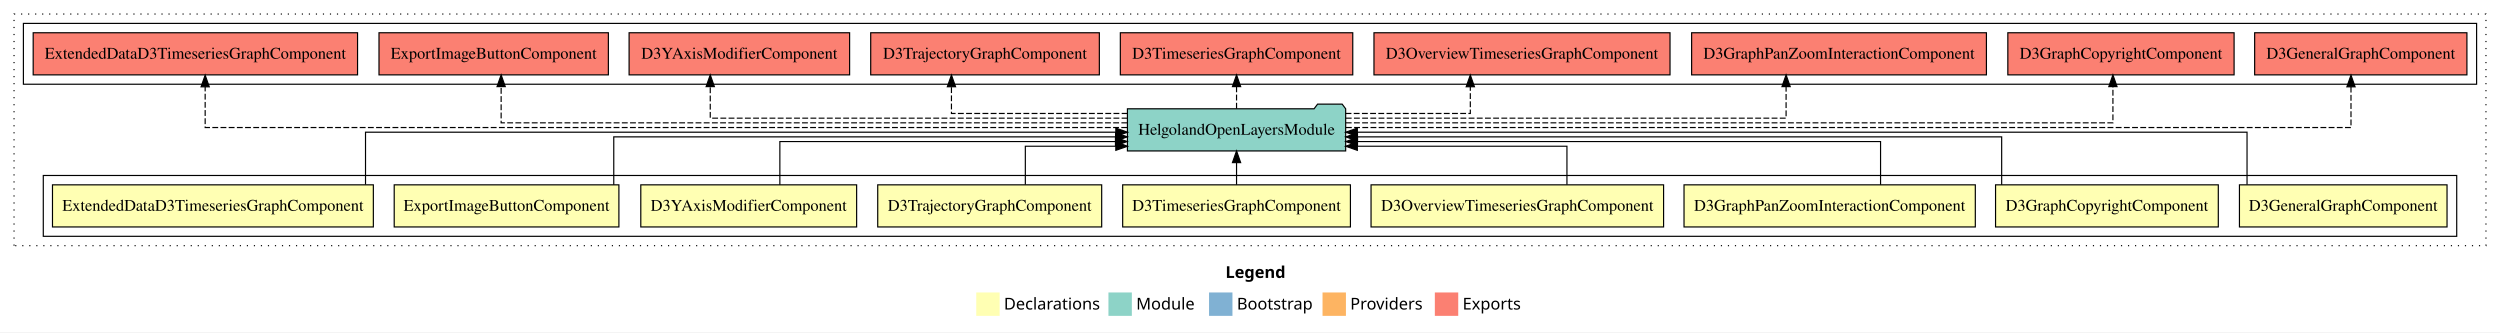
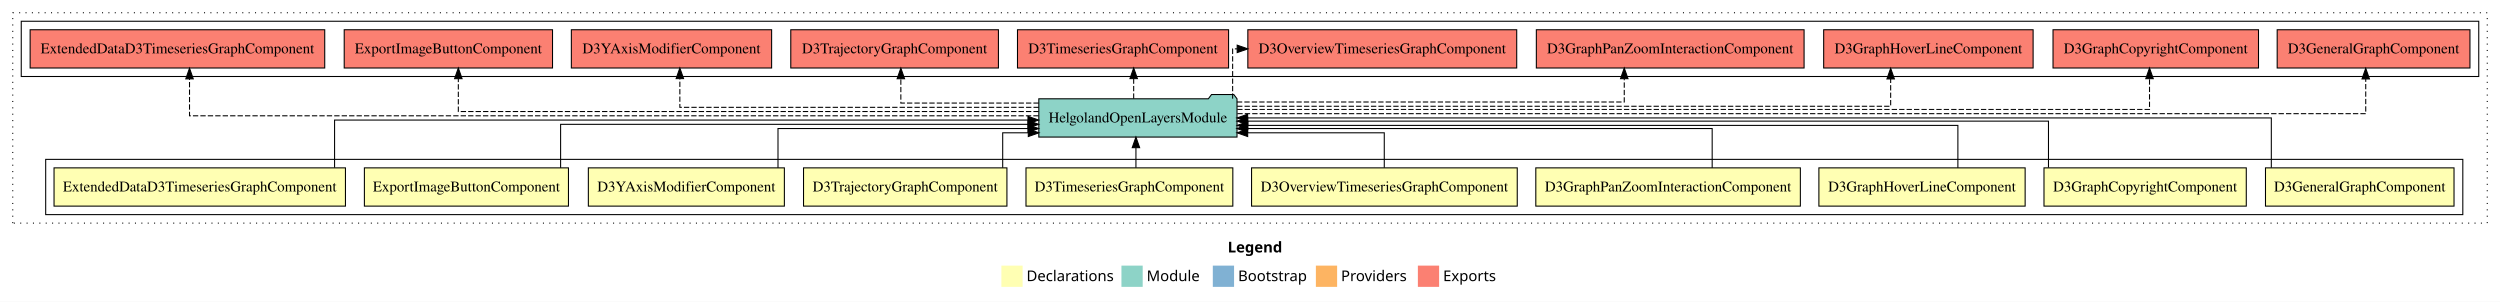
- <svg xmlns="http://www.w3.org/2000/svg" width="2137pt" height="284pt" viewBox="0.00 0.00 2137.00 284.00">
+ <svg xmlns="http://www.w3.org/2000/svg" width="2353pt" height="284pt" viewBox="0.00 0.00 2353.00 284.00">
  <g id="graph0" class="graph" transform="scale(1 1) rotate(0) translate(4 280)">
-     <polygon fill="#ffffff" stroke="transparent" points="-4,4 -4,-280 2133,-280 2133,4 -4,4" />
-     <text text-anchor="start" x="1043.509" y="-42.4" font-family="sans-serif" font-weight="bold" font-size="14.00" fill="#000000">Legend</text>
-     <polygon fill="#ffffb3" stroke="transparent" points="830.5,-10 830.5,-30 850.5,-30 850.5,-10 830.5,-10" />
-     <text text-anchor="start" x="854.129" y="-15.4" font-family="sans-serif" font-size="14.00" fill="#000000">  Declarations</text>
-     <polygon fill="#8dd3c7" stroke="transparent" points="943.5,-10 943.5,-30 963.5,-30 963.5,-10 943.5,-10" />
-     <text text-anchor="start" x="967.225" y="-15.4" font-family="sans-serif" font-size="14.00" fill="#000000">  Module</text>
-     <polygon fill="#80b1d3" stroke="transparent" points="1029.5,-10 1029.5,-30 1049.5,-30 1049.5,-10 1029.5,-10" />
-     <text text-anchor="start" x="1053.281" y="-15.4" font-family="sans-serif" font-size="14.00" fill="#000000">  Bootstrap</text>
-     <polygon fill="#fdb462" stroke="transparent" points="1126.5,-10 1126.5,-30 1146.5,-30 1146.5,-10 1126.5,-10" />
-     <text text-anchor="start" x="1150.173" y="-15.4" font-family="sans-serif" font-size="14.00" fill="#000000">  Providers</text>
-     <polygon fill="#fb8072" stroke="transparent" points="1222.5,-10 1222.5,-30 1242.5,-30 1242.5,-10 1222.5,-10" />
-     <text text-anchor="start" x="1246.226" y="-15.4" font-family="sans-serif" font-size="14.00" fill="#000000">  Exports</text>
+     <polygon fill="#ffffff" stroke="transparent" points="-4,4 -4,-280 2349,-280 2349,4 -4,4" />
+     <text text-anchor="start" x="1151.509" y="-42.4" font-family="sans-serif" font-weight="bold" font-size="14.00" fill="#000000">Legend</text>
+     <polygon fill="#ffffb3" stroke="transparent" points="938.5,-10 938.5,-30 958.5,-30 958.5,-10 938.5,-10" />
+     <text text-anchor="start" x="962.129" y="-15.4" font-family="sans-serif" font-size="14.00" fill="#000000">  Declarations</text>
+     <polygon fill="#8dd3c7" stroke="transparent" points="1051.5,-10 1051.5,-30 1071.5,-30 1071.5,-10 1051.5,-10" />
+     <text text-anchor="start" x="1075.225" y="-15.4" font-family="sans-serif" font-size="14.00" fill="#000000">  Module</text>
+     <polygon fill="#80b1d3" stroke="transparent" points="1137.5,-10 1137.5,-30 1157.5,-30 1157.5,-10 1137.5,-10" />
+     <text text-anchor="start" x="1161.281" y="-15.4" font-family="sans-serif" font-size="14.00" fill="#000000">  Bootstrap</text>
+     <polygon fill="#fdb462" stroke="transparent" points="1234.5,-10 1234.5,-30 1254.5,-30 1254.5,-10 1234.5,-10" />
+     <text text-anchor="start" x="1258.173" y="-15.4" font-family="sans-serif" font-size="14.00" fill="#000000">  Providers</text>
+     <polygon fill="#fb8072" stroke="transparent" points="1330.5,-10 1330.5,-30 1350.5,-30 1350.5,-10 1330.5,-10" />
+     <text text-anchor="start" x="1354.226" y="-15.4" font-family="sans-serif" font-size="14.00" fill="#000000">  Exports</text>
    <g id="clust1" class="cluster">
-       <polygon fill="none" stroke="#000000" stroke-dasharray="1,5" points="8,-70 8,-268 2121,-268 2121,-70 8,-70" />
+       <polygon fill="none" stroke="#000000" stroke-dasharray="1,5" points="8,-70 8,-268 2337,-268 2337,-70 8,-70" />
    </g>
    <g id="clust2" class="cluster">
-       <polygon fill="none" stroke="#000000" points="33,-78 33,-130 2096,-130 2096,-78 33,-78" />
+       <polygon fill="none" stroke="#000000" points="39,-78 39,-130 2314,-130 2314,-78 39,-78" />
    </g>
-     <g id="clust13" class="cluster">
-       <polygon fill="none" stroke="#000000" points="16,-208 16,-260 2113,-260 2113,-208 16,-208" />
+     <g id="clust14" class="cluster">
+       <polygon fill="none" stroke="#000000" points="16,-208 16,-260 2329,-260 2329,-208 16,-208" />
    </g>
    <g id="node1" class="node">
-       <polygon fill="#ffffb3" stroke="#000000" points="2087.723,-122 1910.277,-122 1910.277,-86 2087.723,-86 2087.723,-122" />
-       <text text-anchor="middle" x="1999" y="-99.8" font-family="Times,serif" font-size="14.00" fill="#000000">D3GeneralGraphComponent</text>
+       <polygon fill="#ffffb3" stroke="#000000" points="2305.723,-122 2128.277,-122 2128.277,-86 2305.723,-86 2305.723,-122" />
+       <text text-anchor="middle" x="2217" y="-99.8" font-family="Times,serif" font-size="14.00" fill="#000000">D3GeneralGraphComponent</text>
+     </g>
+     <g id="node11" class="node">
+       <polygon fill="#8dd3c7" stroke="#000000" points="1160.275,-187 1157.275,-191 1136.275,-191 1133.275,-187 973.725,-187 973.725,-151 1160.275,-151 1160.275,-187" />
+       <text text-anchor="middle" x="1067" y="-164.8" font-family="Times,serif" font-size="14.00" fill="#000000">HelgolandOpenLayersModule</text>
+     </g>
+     <g id="edge1" class="edge">
+       <path fill="none" stroke="#000000" d="M2133.764,-122.106C2133.764,-141.339 2133.764,-169 2133.764,-169 2133.764,-169 1170.267,-169 1170.267,-169" />
+       <polygon fill="#000000" stroke="#000000" points="1170.267,-165.5 1160.267,-169 1170.267,-172.5 1170.267,-165.5" />
+     </g>
+     <g id="node2" class="node">
+       <polygon fill="#ffffb3" stroke="#000000" points="2110.199,-122 1919.801,-122 1919.801,-86 2110.199,-86 2110.199,-122" />
+       <text text-anchor="middle" x="2015" y="-99.8" font-family="Times,serif" font-size="14.00" fill="#000000">D3GraphCopyrightComponent</text>
+     </g>
+     <g id="edge2" class="edge">
+       <path fill="none" stroke="#000000" d="M1924.025,-122.267C1924.025,-140.555 1924.025,-166 1924.025,-166 1924.025,-166 1170.348,-166 1170.348,-166" />
+       <polygon fill="#000000" stroke="#000000" points="1170.348,-162.5 1160.348,-166 1170.348,-169.5 1170.348,-162.5" />
+     </g>
+     <g id="node3" class="node">
+       <polygon fill="#ffffb3" stroke="#000000" points="1902.06,-122 1707.94,-122 1707.94,-86 1902.06,-86 1902.06,-122" />
+       <text text-anchor="middle" x="1805" y="-99.8" font-family="Times,serif" font-size="14.00" fill="#000000">D3GraphHoverLineComponent</text>
+     </g>
+     <g id="edge3" class="edge">
+       <path fill="none" stroke="#000000" d="M1838.76,-122.034C1838.76,-139.06 1838.76,-162 1838.76,-162 1838.76,-162 1170.476,-162 1170.476,-162" />
+       <polygon fill="#000000" stroke="#000000" points="1170.477,-158.5 1160.476,-162 1170.476,-165.5 1170.477,-158.5" />
+     </g>
+     <g id="node4" class="node">
+       <polygon fill="#ffffb3" stroke="#000000" points="1690.498,-122 1441.502,-122 1441.502,-86 1690.498,-86 1690.498,-122" />
+       <text text-anchor="middle" x="1566" y="-99.8" font-family="Times,serif" font-size="14.00" fill="#000000">D3GraphPanZoomInteractionComponent</text>
+     </g>
+     <g id="edge4" class="edge">
+       <path fill="none" stroke="#000000" d="M1607.5,-122.009C1607.5,-138.049 1607.5,-159 1607.5,-159 1607.5,-159 1170.223,-159 1170.223,-159" />
+       <polygon fill="#000000" stroke="#000000" points="1170.223,-155.5 1160.223,-159 1170.223,-162.5 1170.223,-155.5" />
+     </g>
+     <g id="node5" class="node">
+       <polygon fill="#ffffb3" stroke="#000000" points="1424.032,-122 1173.968,-122 1173.968,-86 1424.032,-86 1424.032,-122" />
+       <text text-anchor="middle" x="1299" y="-99.8" font-family="Times,serif" font-size="14.00" fill="#000000">D3OverviewTimeseriesGraphComponent</text>
+     </g>
+     <g id="edge5" class="edge">
+       <path fill="none" stroke="#000000" d="M1298.875,-122.124C1298.875,-136.783 1298.875,-155 1298.875,-155 1298.875,-155 1170.31,-155 1170.31,-155" />
+       <polygon fill="#000000" stroke="#000000" points="1170.31,-151.5 1160.31,-155 1170.31,-158.5 1170.31,-151.5" />
+     </g>
+     <g id="node6" class="node">
+       <polygon fill="#ffffb3" stroke="#000000" points="1156.339,-122 961.661,-122 961.661,-86 1156.339,-86 1156.339,-122" />
+       <text text-anchor="middle" x="1059" y="-99.8" font-family="Times,serif" font-size="14.00" fill="#000000">D3TimeseriesGraphComponent</text>
+     </g>
+     <g id="edge6" class="edge">
+       <path fill="none" stroke="#000000" d="M1065.141,-122.106C1065.141,-122.106 1065.141,-140.991 1065.141,-140.991" />
+       <polygon fill="#000000" stroke="#000000" points="1061.641,-140.991 1065.141,-150.991 1068.641,-140.991 1061.641,-140.991" />
+     </g>
+     <g id="node7" class="node">
+       <polygon fill="#ffffb3" stroke="#000000" points="943.72,-122 752.28,-122 752.28,-86 943.72,-86 943.72,-122" />
+       <text text-anchor="middle" x="848" y="-99.8" font-family="Times,serif" font-size="14.00" fill="#000000">D3TrajectoryGraphComponent</text>
+     </g>
+     <g id="edge7" class="edge">
+       <path fill="none" stroke="#000000" d="M939.735,-122.124C939.735,-136.783 939.735,-155 939.735,-155 939.735,-155 963.84,-155 963.84,-155" />
+       <polygon fill="#000000" stroke="#000000" points="963.84,-158.5 973.84,-155 963.84,-151.5 963.84,-158.5" />
+     </g>
+     <g id="node8" class="node">
+       <polygon fill="#ffffb3" stroke="#000000" points="734.249,-122 549.751,-122 549.751,-86 734.249,-86 734.249,-122" />
+       <text text-anchor="middle" x="642" y="-99.8" font-family="Times,serif" font-size="14.00" fill="#000000">D3YAxisModifierComponent</text>
+     </g>
+     <g id="edge8" class="edge">
+       <path fill="none" stroke="#000000" d="M728.25,-122.009C728.25,-138.049 728.25,-159 728.25,-159 728.25,-159 963.538,-159 963.538,-159" />
+       <polygon fill="#000000" stroke="#000000" points="963.538,-162.5 973.538,-159 963.538,-155.5 963.538,-162.5" />
+     </g>
+     <g id="node9" class="node">
+       <polygon fill="#ffffb3" stroke="#000000" points="531.035,-122 338.965,-122 338.965,-86 531.035,-86 531.035,-122" />
+       <text text-anchor="middle" x="435" y="-99.8" font-family="Times,serif" font-size="14.00" fill="#000000">ExportImageButtonComponent</text>
+     </g>
+     <g id="edge9" class="edge">
+       <path fill="none" stroke="#000000" d="M523.642,-122.022C523.642,-139.373 523.642,-163 523.642,-163 523.642,-163 963.593,-163 963.593,-163" />
+       <polygon fill="#000000" stroke="#000000" points="963.593,-166.5 973.593,-163 963.593,-159.5 963.593,-166.5" />
    </g>
    <g id="node10" class="node">
-       <polygon fill="#8dd3c7" stroke="#000000" points="1146.275,-187 1143.275,-191 1122.275,-191 1119.275,-187 959.725,-187 959.725,-151 1146.275,-151 1146.275,-187" />
-       <text text-anchor="middle" x="1053" y="-164.8" font-family="Times,serif" font-size="14.00" fill="#000000">HelgolandOpenLayersModule</text>
-     </g>
-     <g id="edge1" class="edge">
-       <path fill="none" stroke="#000000" d="M1916.764,-122.222C1916.764,-140.828 1916.764,-167 1916.764,-167 1916.764,-167 1156.258,-167 1156.258,-167" />
-       <polygon fill="#000000" stroke="#000000" points="1156.259,-163.5 1146.258,-167 1156.258,-170.5 1156.259,-163.5" />
-     </g>
-     <g id="node2" class="node">
-       <polygon fill="#ffffb3" stroke="#000000" points="1892.199,-122 1701.801,-122 1701.801,-86 1892.199,-86 1892.199,-122" />
-       <text text-anchor="middle" x="1797" y="-99.8" font-family="Times,serif" font-size="14.00" fill="#000000">D3GraphCopyrightComponent</text>
-     </g>
-     <g id="edge2" class="edge">
-       <path fill="none" stroke="#000000" d="M1707.025,-122.022C1707.025,-139.373 1707.025,-163 1707.025,-163 1707.025,-163 1156.358,-163 1156.358,-163" />
-       <polygon fill="#000000" stroke="#000000" points="1156.358,-159.5 1146.358,-163 1156.358,-166.5 1156.358,-159.5" />
-     </g>
-     <g id="node3" class="node">
-       <polygon fill="#ffffb3" stroke="#000000" points="1684.498,-122 1435.502,-122 1435.502,-86 1684.498,-86 1684.498,-122" />
-       <text text-anchor="middle" x="1560" y="-99.8" font-family="Times,serif" font-size="14.00" fill="#000000">D3GraphPanZoomInteractionComponent</text>
-     </g>
-     <g id="edge3" class="edge">
-       <path fill="none" stroke="#000000" d="M1603.5,-122.009C1603.5,-138.049 1603.5,-159 1603.5,-159 1603.5,-159 1156.385,-159 1156.385,-159" />
-       <polygon fill="#000000" stroke="#000000" points="1156.385,-155.5 1146.385,-159 1156.385,-162.5 1156.385,-155.5" />
-     </g>
-     <g id="node4" class="node">
-       <polygon fill="#ffffb3" stroke="#000000" points="1418.032,-122 1167.968,-122 1167.968,-86 1418.032,-86 1418.032,-122" />
-       <text text-anchor="middle" x="1293" y="-99.8" font-family="Times,serif" font-size="14.00" fill="#000000">D3OverviewTimeseriesGraphComponent</text>
-     </g>
-     <g id="edge4" class="edge">
-       <path fill="none" stroke="#000000" d="M1335.422,-122.124C1335.422,-136.783 1335.422,-155 1335.422,-155 1335.422,-155 1156.258,-155 1156.258,-155" />
-       <polygon fill="#000000" stroke="#000000" points="1156.258,-151.5 1146.258,-155 1156.258,-158.5 1156.258,-151.5" />
-     </g>
-     <g id="node5" class="node">
-       <polygon fill="#ffffb3" stroke="#000000" points="1150.339,-122 955.661,-122 955.661,-86 1150.339,-86 1150.339,-122" />
-       <text text-anchor="middle" x="1053" y="-99.8" font-family="Times,serif" font-size="14.00" fill="#000000">D3TimeseriesGraphComponent</text>
-     </g>
-     <g id="edge5" class="edge">
-       <path fill="none" stroke="#000000" d="M1053,-122.106C1053,-122.106 1053,-140.991 1053,-140.991" />
-       <polygon fill="#000000" stroke="#000000" points="1049.5,-140.991 1053,-150.991 1056.5,-140.991 1049.5,-140.991" />
-     </g>
-     <g id="node6" class="node">
-       <polygon fill="#ffffb3" stroke="#000000" points="937.72,-122 746.28,-122 746.28,-86 937.72,-86 937.72,-122" />
-       <text text-anchor="middle" x="842" y="-99.8" font-family="Times,serif" font-size="14.00" fill="#000000">D3TrajectoryGraphComponent</text>
-     </g>
-     <g id="edge6" class="edge">
-       <path fill="none" stroke="#000000" d="M872.453,-122.124C872.453,-136.783 872.453,-155 872.453,-155 872.453,-155 949.818,-155 949.818,-155" />
-       <polygon fill="#000000" stroke="#000000" points="949.818,-158.5 959.818,-155 949.818,-151.5 949.818,-158.5" />
-     </g>
-     <g id="node7" class="node">
-       <polygon fill="#ffffb3" stroke="#000000" points="728.249,-122 543.751,-122 543.751,-86 728.249,-86 728.249,-122" />
-       <text text-anchor="middle" x="636" y="-99.8" font-family="Times,serif" font-size="14.00" fill="#000000">D3YAxisModifierComponent</text>
-     </g>
-     <g id="edge7" class="edge">
-       <path fill="none" stroke="#000000" d="M662.625,-122.009C662.625,-138.049 662.625,-159 662.625,-159 662.625,-159 949.495,-159 949.495,-159" />
-       <polygon fill="#000000" stroke="#000000" points="949.495,-162.5 959.495,-159 949.495,-155.5 949.495,-162.5" />
-     </g>
-     <g id="node8" class="node">
-       <polygon fill="#ffffb3" stroke="#000000" points="525.035,-122 332.965,-122 332.965,-86 525.035,-86 525.035,-122" />
-       <text text-anchor="middle" x="429" y="-99.8" font-family="Times,serif" font-size="14.00" fill="#000000">ExportImageButtonComponent</text>
-     </g>
-     <g id="edge8" class="edge">
-       <path fill="none" stroke="#000000" d="M520.642,-122.022C520.642,-139.373 520.642,-163 520.642,-163 520.642,-163 949.661,-163 949.661,-163" />
-       <polygon fill="#000000" stroke="#000000" points="949.661,-166.5 959.661,-163 949.661,-159.5 949.661,-166.5" />
-     </g>
-     <g id="node9" class="node">
-       <polygon fill="#ffffb3" stroke="#000000" points="315.138,-122 40.862,-122 40.862,-86 315.138,-86 315.138,-122" />
-       <text text-anchor="middle" x="178" y="-99.8" font-family="Times,serif" font-size="14.00" fill="#000000">ExtendedDataD3TimeseriesGraphComponent</text>
-     </g>
-     <g id="edge9" class="edge">
-       <path fill="none" stroke="#000000" d="M308.444,-122.222C308.444,-140.828 308.444,-167 308.444,-167 308.444,-167 949.831,-167 949.831,-167" />
-       <polygon fill="#000000" stroke="#000000" points="949.831,-170.5 959.831,-167 949.831,-163.5 949.831,-170.5" />
-     </g>
-     <g id="node11" class="node">
-       <polygon fill="#fb8072" stroke="#000000" points="2104.722,-252 1923.277,-252 1923.277,-216 2104.722,-216 2104.722,-252" />
-       <text text-anchor="middle" x="2014" y="-229.8" font-family="Times,serif" font-size="14.00" fill="#000000">D3GeneralGraphComponent </text>
+       <polygon fill="#ffffb3" stroke="#000000" points="321.138,-122 46.862,-122 46.862,-86 321.138,-86 321.138,-122" />
+       <text text-anchor="middle" x="184" y="-99.8" font-family="Times,serif" font-size="14.00" fill="#000000">ExtendedDataD3TimeseriesGraphComponent</text>
    </g>
    <g id="edge10" class="edge">
-       <path fill="none" stroke="#000000" stroke-dasharray="5,2" d="M1146.512,-171C1386.532,-171 2005.625,-171 2005.625,-171 2005.625,-171 2005.625,-205.778 2005.625,-205.778" />
-       <polygon fill="#000000" stroke="#000000" points="2002.125,-205.778 2005.625,-215.778 2009.125,-205.778 2002.125,-205.778" />
+       <path fill="none" stroke="#000000" d="M310.901,-122.222C310.901,-140.828 310.901,-167 310.901,-167 310.901,-167 963.529,-167 963.529,-167" />
+       <polygon fill="#000000" stroke="#000000" points="963.529,-170.5 973.529,-167 963.529,-163.5 963.529,-170.5" />
    </g>
    <g id="node12" class="node">
-       <polygon fill="#fb8072" stroke="#000000" points="1905.699,-252 1712.301,-252 1712.301,-216 1905.699,-216 1905.699,-252" />
-       <text text-anchor="middle" x="1809" y="-229.8" font-family="Times,serif" font-size="14.00" fill="#000000">D3GraphCopyrightComponent </text>
+       <polygon fill="#fb8072" stroke="#000000" points="2320.722,-252 2139.278,-252 2139.278,-216 2320.722,-216 2320.722,-252" />
+       <text text-anchor="middle" x="2230" y="-229.8" font-family="Times,serif" font-size="14.00" fill="#000000">D3GeneralGraphComponent </text>
    </g>
    <g id="edge11" class="edge">
-       <path fill="none" stroke="#000000" stroke-dasharray="5,2" d="M1146.362,-175C1347.179,-175 1802.125,-175 1802.125,-175 1802.125,-175 1802.125,-205.977 1802.125,-205.977" />
-       <polygon fill="#000000" stroke="#000000" points="1798.625,-205.977 1802.125,-215.977 1805.625,-205.977 1798.625,-205.977" />
+       <path fill="none" stroke="#000000" stroke-dasharray="5,2" d="M1160.591,-173C1435.705,-173 2222.625,-173 2222.625,-173 2222.625,-173 2222.625,-205.698 2222.625,-205.698" />
+       <polygon fill="#000000" stroke="#000000" points="2219.125,-205.698 2222.625,-215.698 2226.125,-205.698 2219.125,-205.698" />
    </g>
    <g id="node13" class="node">
+       <polygon fill="#fb8072" stroke="#000000" points="2121.699,-252 1928.301,-252 1928.301,-216 2121.699,-216 2121.699,-252" />
+       <text text-anchor="middle" x="2025" y="-229.8" font-family="Times,serif" font-size="14.00" fill="#000000">D3GraphCopyrightComponent </text>
+     </g>
+     <g id="edge12" class="edge">
+       <path fill="none" stroke="#000000" stroke-dasharray="5,2" d="M1160.463,-177C1400.357,-177 2019.125,-177 2019.125,-177 2019.125,-177 2019.125,-205.965 2019.125,-205.965" />
+       <polygon fill="#000000" stroke="#000000" points="2015.625,-205.965 2019.125,-215.965 2022.625,-205.965 2015.625,-205.965" />
+     </g>
+     <g id="node14" class="node">
+       <polygon fill="#fb8072" stroke="#000000" points="1909.561,-252 1712.439,-252 1712.439,-216 1909.561,-216 1909.561,-252" />
+       <text text-anchor="middle" x="1811" y="-229.8" font-family="Times,serif" font-size="14.00" fill="#000000">D3GraphHoverLineComponent </text>
+     </g>
+     <g id="edge13" class="edge">
+       <path fill="none" stroke="#000000" stroke-dasharray="5,2" d="M1160.351,-180C1352.737,-180 1775.49,-180 1775.49,-180 1775.49,-180 1775.49,-205.718 1775.49,-205.718" />
+       <polygon fill="#000000" stroke="#000000" points="1771.99,-205.718 1775.49,-215.718 1778.99,-205.718 1771.99,-205.718" />
+     </g>
+     <g id="node15" class="node">
      <polygon fill="#fb8072" stroke="#000000" points="1693.998,-252 1442.002,-252 1442.002,-216 1693.998,-216 1693.998,-252" />
      <text text-anchor="middle" x="1568" y="-229.8" font-family="Times,serif" font-size="14.00" fill="#000000">D3GraphPanZoomInteractionComponent </text>
    </g>
-     <g id="edge12" class="edge">
-       <path fill="none" stroke="#000000" stroke-dasharray="5,2" d="M1146.369,-179C1283.363,-179 1522.75,-179 1522.75,-179 1522.75,-179 1522.75,-205.991 1522.75,-205.991" />
-       <polygon fill="#000000" stroke="#000000" points="1519.25,-205.991 1522.75,-215.991 1526.25,-205.991 1519.25,-205.991" />
+     <g id="edge14" class="edge">
+       <path fill="none" stroke="#000000" stroke-dasharray="5,2" d="M1160.184,-184C1294.024,-184 1524.75,-184 1524.75,-184 1524.75,-184 1524.75,-205.949 1524.75,-205.949" />
+       <polygon fill="#000000" stroke="#000000" points="1521.25,-205.949 1524.75,-215.949 1528.25,-205.949 1521.25,-205.949" />
    </g>
-     <g id="node14" class="node">
+     <g id="node16" class="node">
      <polygon fill="#fb8072" stroke="#000000" points="1423.533,-252 1170.467,-252 1170.467,-216 1423.533,-216 1423.533,-252" />
      <text text-anchor="middle" x="1297" y="-229.8" font-family="Times,serif" font-size="14.00" fill="#000000">D3OverviewTimeseriesGraphComponent </text>
    </g>
-     <g id="edge13" class="edge">
-       <path fill="none" stroke="#000000" stroke-dasharray="5,2" d="M1146.186,-183C1198.282,-183 1252.828,-183 1252.828,-183 1252.828,-183 1252.828,-205.876 1252.828,-205.876" />
-       <polygon fill="#000000" stroke="#000000" points="1249.328,-205.876 1252.828,-215.876 1256.328,-205.876 1249.328,-205.876" />
+     <g id="edge15" class="edge">
+       <path fill="none" stroke="#000000" stroke-dasharray="5,2" d="M1156.153,-187.106C1156.153,-206.339 1156.153,-234 1156.153,-234 1156.153,-234 1160.434,-234 1160.434,-234" />
+       <polygon fill="#000000" stroke="#000000" points="1160.434,-237.5 1170.434,-234 1160.434,-230.5 1160.434,-237.5" />
    </g>
-     <g id="node15" class="node">
+     <g id="node17" class="node">
      <polygon fill="#fb8072" stroke="#000000" points="1152.339,-252 953.661,-252 953.661,-216 1152.339,-216 1152.339,-252" />
      <text text-anchor="middle" x="1053" y="-229.8" font-family="Times,serif" font-size="14.00" fill="#000000">D3TimeseriesGraphComponent </text>
    </g>
-     <g id="edge14" class="edge">
-       <path fill="none" stroke="#000000" stroke-dasharray="5,2" d="M1053,-187.106C1053,-187.106 1053,-205.991 1053,-205.991" />
-       <polygon fill="#000000" stroke="#000000" points="1049.5,-205.991 1053,-215.991 1056.5,-205.991 1049.5,-205.991" />
+     <g id="edge16" class="edge">
+       <path fill="none" stroke="#000000" stroke-dasharray="5,2" d="M1063.016,-187.106C1063.016,-187.106 1063.016,-205.991 1063.016,-205.991" />
+       <polygon fill="#000000" stroke="#000000" points="1059.516,-205.991 1063.016,-215.991 1066.516,-205.991 1059.516,-205.991" />
    </g>
-     <g id="node16" class="node">
+     <g id="node18" class="node">
      <polygon fill="#fb8072" stroke="#000000" points="935.72,-252 740.28,-252 740.28,-216 935.72,-216 935.72,-252" />
      <text text-anchor="middle" x="838" y="-229.8" font-family="Times,serif" font-size="14.00" fill="#000000">D3TrajectoryGraphComponent </text>
    </g>
-     <g id="edge15" class="edge">
-       <path fill="none" stroke="#000000" stroke-dasharray="5,2" d="M959.823,-183C891.025,-183 809.297,-183 809.297,-183 809.297,-183 809.297,-205.876 809.297,-205.876" />
-       <polygon fill="#000000" stroke="#000000" points="805.797,-205.876 809.297,-215.876 812.797,-205.876 805.797,-205.876" />
+     <g id="edge17" class="edge">
+       <path fill="none" stroke="#000000" stroke-dasharray="5,2" d="M973.668,-183C912.526,-183 843.875,-183 843.875,-183 843.875,-183 843.875,-205.876 843.875,-205.876" />
+       <polygon fill="#000000" stroke="#000000" points="840.375,-205.876 843.875,-215.876 847.375,-205.876 840.375,-205.876" />
    </g>
-     <g id="node17" class="node">
+     <g id="node19" class="node">
      <polygon fill="#fb8072" stroke="#000000" points="722.249,-252 533.751,-252 533.751,-216 722.249,-216 722.249,-252" />
      <text text-anchor="middle" x="628" y="-229.8" font-family="Times,serif" font-size="14.00" fill="#000000">D3YAxisModifierComponent </text>
    </g>
-     <g id="edge16" class="edge">
-       <path fill="none" stroke="#000000" stroke-dasharray="5,2" d="M959.786,-179C828.014,-179 603.125,-179 603.125,-179 603.125,-179 603.125,-205.991 603.125,-205.991" />
-       <polygon fill="#000000" stroke="#000000" points="599.625,-205.991 603.125,-215.991 606.625,-205.991 599.625,-205.991" />
+     <g id="edge18" class="edge">
+       <path fill="none" stroke="#000000" stroke-dasharray="5,2" d="M973.718,-179C846.949,-179 635.875,-179 635.875,-179 635.875,-179 635.875,-205.991 635.875,-205.991" />
+       <polygon fill="#000000" stroke="#000000" points="632.375,-205.991 635.875,-215.991 639.375,-205.991 632.375,-205.991" />
    </g>
-     <g id="node18" class="node">
+     <g id="node20" class="node">
      <polygon fill="#fb8072" stroke="#000000" points="516.034,-252 319.966,-252 319.966,-216 516.034,-216 516.034,-252" />
      <text text-anchor="middle" x="418" y="-229.8" font-family="Times,serif" font-size="14.00" fill="#000000">ExportImageButtonComponent </text>
    </g>
-     <g id="edge17" class="edge">
-       <path fill="none" stroke="#000000" stroke-dasharray="5,2" d="M959.567,-175C784.452,-175 424.375,-175 424.375,-175 424.375,-175 424.375,-205.977 424.375,-205.977" />
-       <polygon fill="#000000" stroke="#000000" points="420.875,-205.977 424.375,-215.977 427.875,-205.977 420.875,-205.977" />
+     <g id="edge19" class="edge">
+       <path fill="none" stroke="#000000" stroke-dasharray="5,2" d="M973.651,-175C796.12,-175 427.375,-175 427.375,-175 427.375,-175 427.375,-205.977 427.375,-205.977" />
+       <polygon fill="#000000" stroke="#000000" points="423.875,-205.977 427.375,-215.977 430.875,-205.977 423.875,-205.977" />
    </g>
-     <g id="node19" class="node">
+     <g id="node21" class="node">
      <polygon fill="#fb8072" stroke="#000000" points="301.638,-252 24.362,-252 24.362,-216 301.638,-216 301.638,-252" />
      <text text-anchor="middle" x="163" y="-229.8" font-family="Times,serif" font-size="14.00" fill="#000000">ExtendedDataD3TimeseriesGraphComponent </text>
    </g>
-     <g id="edge18" class="edge">
-       <path fill="none" stroke="#000000" stroke-dasharray="5,2" d="M959.485,-171C732.588,-171 171.375,-171 171.375,-171 171.375,-171 171.375,-205.778 171.375,-205.778" />
-       <polygon fill="#000000" stroke="#000000" points="167.875,-205.778 171.375,-215.778 174.875,-205.778 167.875,-205.778" />
+     <g id="edge20" class="edge">
+       <path fill="none" stroke="#000000" stroke-dasharray="5,2" d="M973.581,-171C744.679,-171 174.375,-171 174.375,-171 174.375,-171 174.375,-205.778 174.375,-205.778" />
+       <polygon fill="#000000" stroke="#000000" points="170.875,-205.778 174.375,-215.778 177.875,-205.778 170.875,-205.778" />
    </g>
  </g>
</svg>
